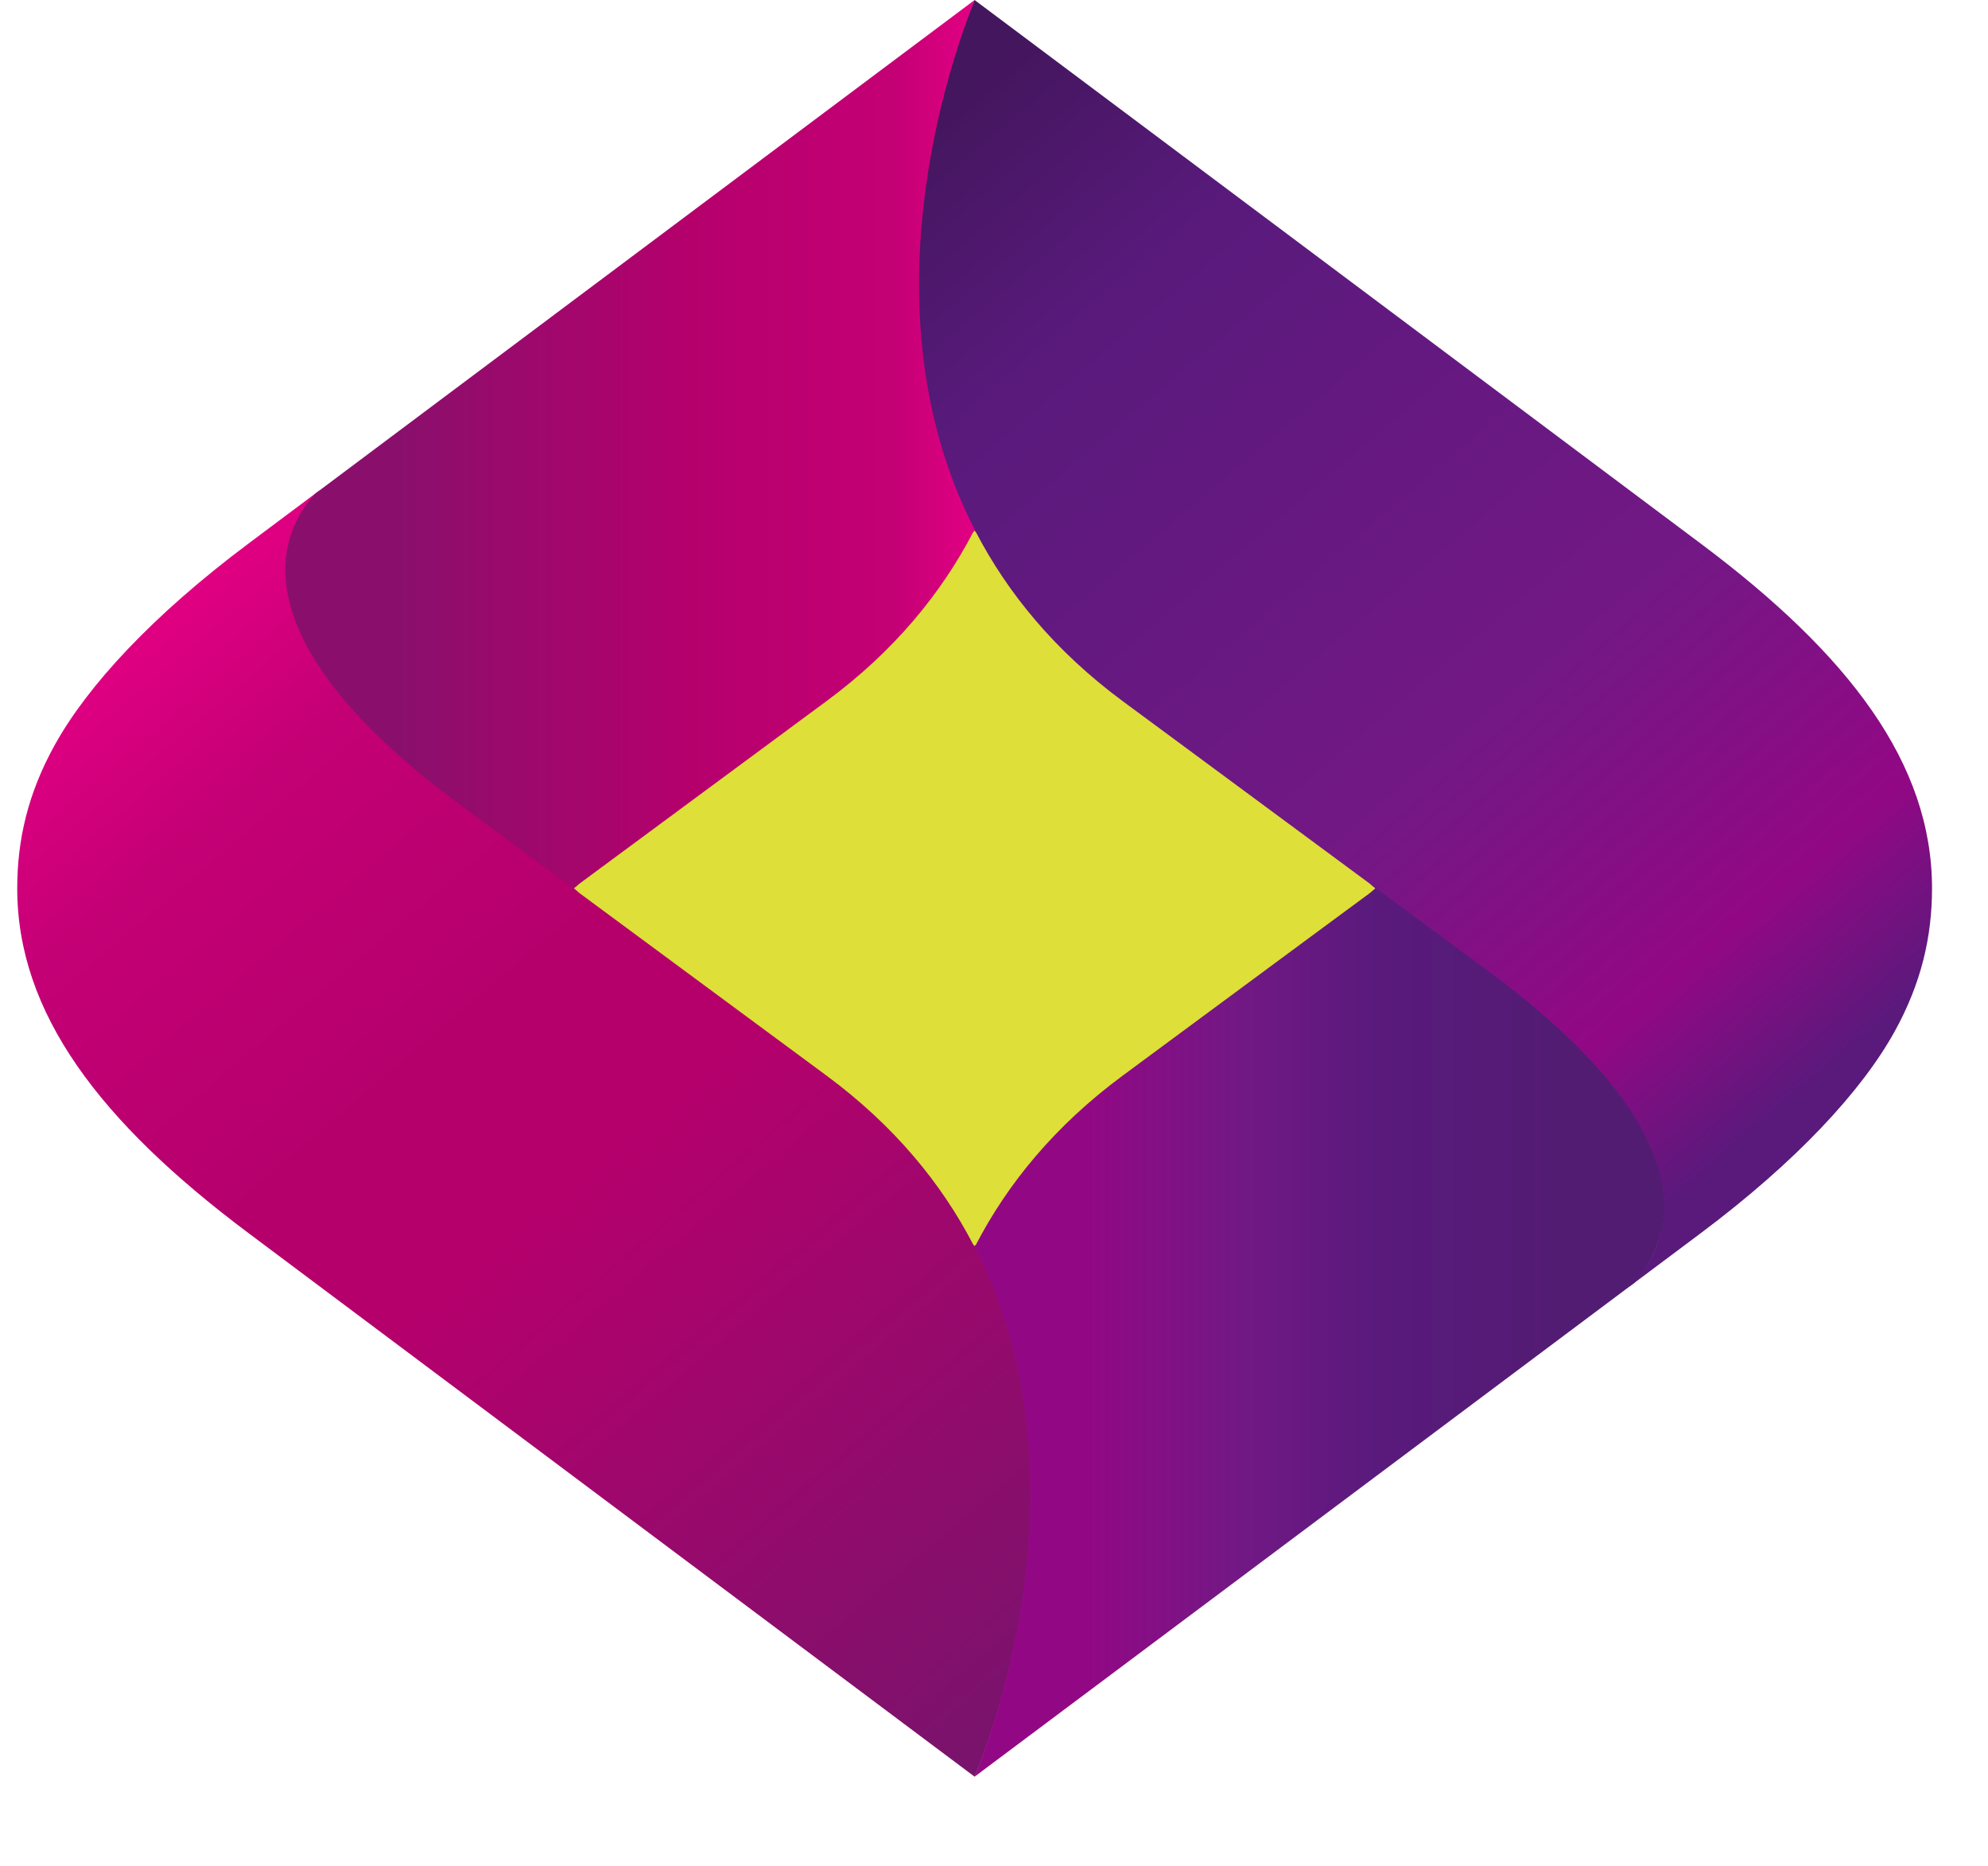
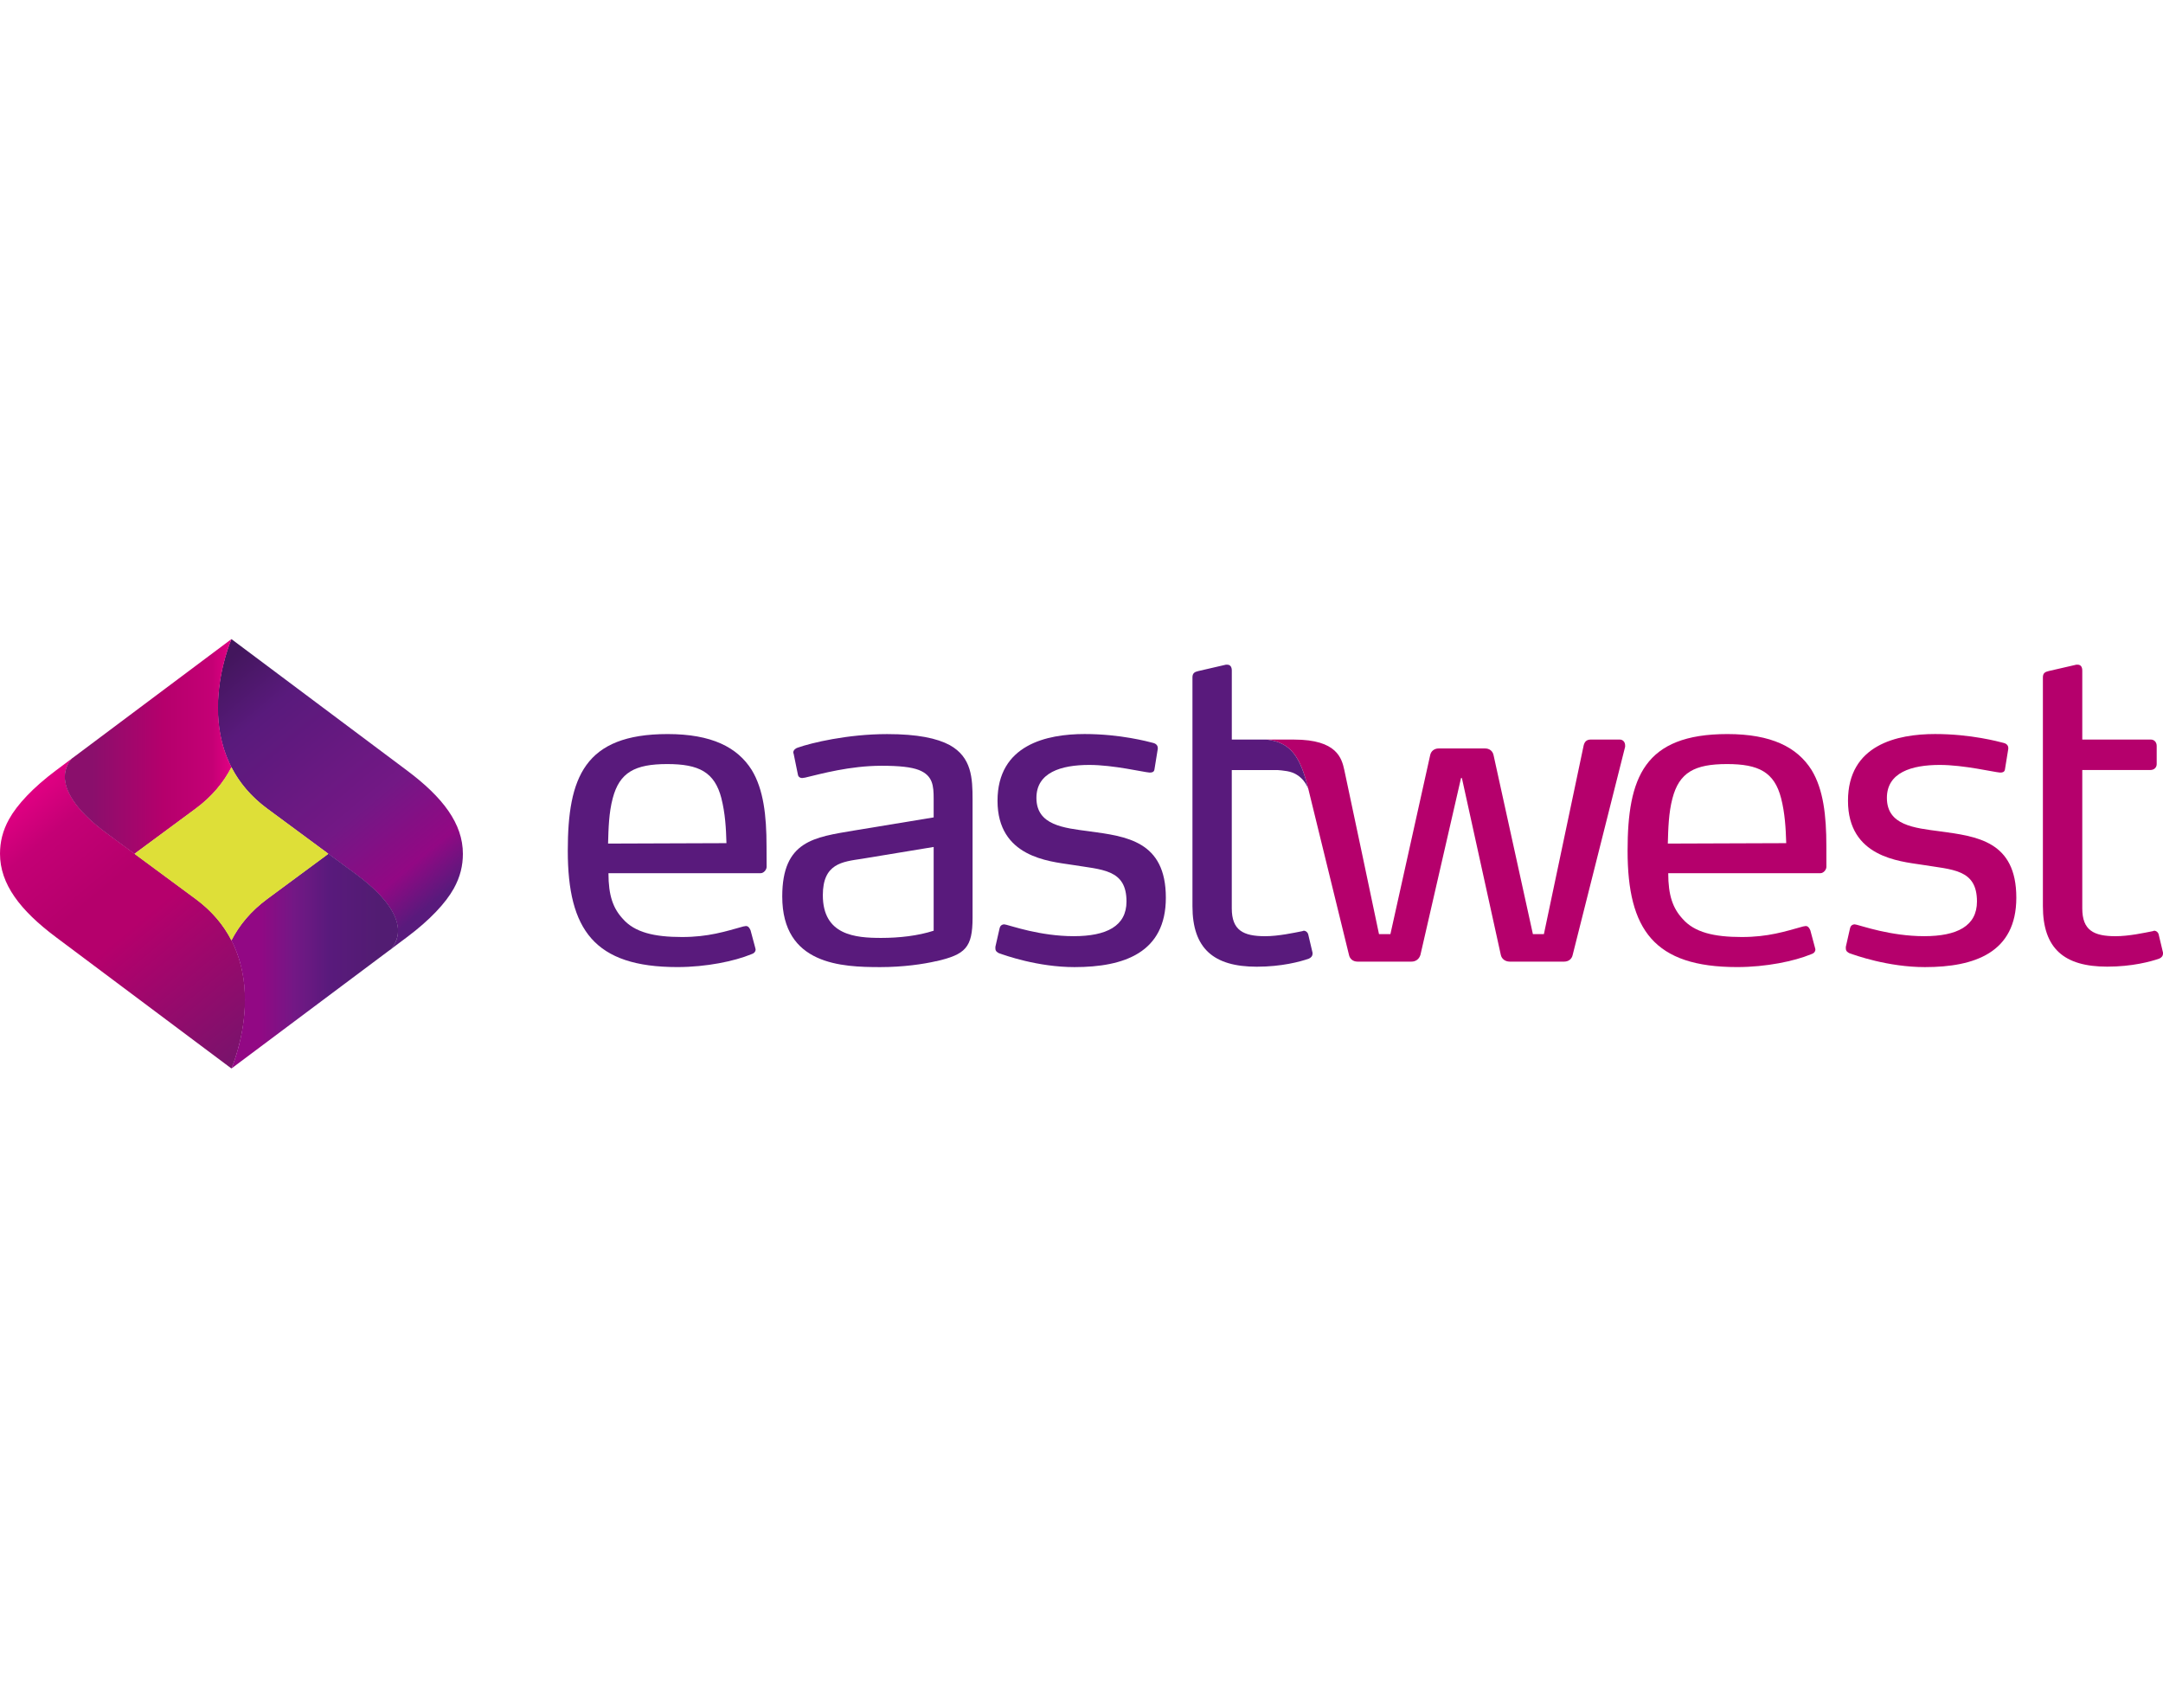
- <svg xmlns="http://www.w3.org/2000/svg" width="21.196mm" height="19.89mm" viewBox="0 0 10 20.89" version="1.1" id="svg3217" xml:space="preserve">
+ <svg xmlns="http://www.w3.org/2000/svg" width="25.196mm" height="19.89mm" viewBox="0 0 100.196 19.89" version="1.1" id="svg3217" xml:space="preserve">
  <defs id="defs3214">
    <linearGradient x1="0" y1="0" x2="1" y2="0" gradientUnits="userSpaceOnUse" gradientTransform="matrix(-13.68262,-16.3063,16.3063,-13.68262,49.8506,-22.01296)" spreadMethod="pad" id="linearGradient209">
      <stop style="stop-opacity:1;stop-color:#591a7c" offset="0" id="stop195" />
      <stop style="stop-opacity:1;stop-color:#591a7c" offset="0.05" id="stop197" />
      <stop style="stop-opacity:1;stop-color:#920884" offset="0.17" id="stop199" />
      <stop style="stop-opacity:1;stop-color:#731885" offset="0.381" id="stop201" />
      <stop style="stop-opacity:1;stop-color:#591a7c" offset="0.767" id="stop203" />
      <stop style="stop-opacity:1;stop-color:#43165d" offset="0.95" id="stop205" />
      <stop style="stop-opacity:1;stop-color:#43165d" offset="1" id="stop207" />
    </linearGradient>
    <linearGradient x1="0" y1="0" x2="1" y2="0" gradientUnits="userSpaceOnUse" gradientTransform="matrix(13.67575,16.29813,-16.29813,13.67575,25.52479,-30.60726)" spreadMethod="pad" id="linearGradient243">
      <stop style="stop-opacity:1;stop-color:#e40084" offset="0" id="stop231" />
      <stop style="stop-opacity:1;stop-color:#e40084" offset="0.005" id="stop233" />
      <stop style="stop-opacity:1;stop-color:#c40075" offset="0.152" id="stop235" />
      <stop style="stop-opacity:1;stop-color:#b5006c" offset="0.368" id="stop237" />
      <stop style="stop-opacity:1;stop-color:#b5006c" offset="0.5" id="stop239" />
      <stop style="stop-opacity:1;stop-color:#76146c" offset="1" id="stop241" />
    </linearGradient>
    <linearGradient x1="0" y1="0" x2="1" y2="0" gradientUnits="userSpaceOnUse" gradientTransform="matrix(-8.503701,0,0,-8.503701,37.8062,-32.4969)" spreadMethod="pad" id="linearGradient275">
      <stop style="stop-opacity:1;stop-color:#e40084" offset="0" id="stop265" />
      <stop style="stop-opacity:1;stop-color:#e40084" offset="0.005" id="stop267" />
      <stop style="stop-opacity:1;stop-color:#c40075" offset="0.152" id="stop269" />
      <stop style="stop-opacity:1;stop-color:#b5006c" offset="0.5" id="stop271" />
      <stop style="stop-opacity:1;stop-color:#8a0f6c" offset="1" id="stop273" />
    </linearGradient>
    <linearGradient x1="0" y1="0" x2="1" y2="0" gradientUnits="userSpaceOnUse" gradientTransform="matrix(-8.496284,0,0,-8.496289,47.85107,-20.13659)" spreadMethod="pad" id="linearGradient307">
      <stop style="stop-opacity:1;stop-color:#521c72" offset="0" id="stop297" />
      <stop style="stop-opacity:1;stop-color:#521c72" offset="0.15" id="stop299" />
      <stop style="stop-opacity:1;stop-color:#591a7c" offset="0.5" id="stop301" />
      <stop style="stop-opacity:1;stop-color:#731885" offset="0.75" id="stop303" />
      <stop style="stop-opacity:1;stop-color:#920884" offset="1" id="stop305" />
    </linearGradient>
    <clipPath clipPathUnits="userSpaceOnUse" id="clipPath445">
      <path d="m -335.492,151.869 11.268,-8.322 c 8.589,-6.345 4.273,-9.681 4.273,-9.681 l 2.235,1.672 c 2.932,2.195 4.94,4.357 5.956,6.19 0.822,1.488 1.154,2.922 1.154,4.408 0,3.835 -2.541,7.184 -7.11,10.598 l -22.326,16.709 c 0,0 -6.073,-13.726 4.55,-21.574" id="path443" />
    </clipPath>
    <clipPath clipPathUnits="userSpaceOnUse" id="clipPath453">
      <path d="m -331.443,116.381 -34.16,40.71 40.326,33.837 34.159,-40.71 z" id="path451" />
    </clipPath>
    <clipPath clipPathUnits="userSpaceOnUse" id="clipPath463">
      <path d="m -331.444,116.381 -34.159,40.709 40.326,33.837 34.159,-40.709 z" id="path461" />
    </clipPath>
    <linearGradient x1="0" y1="0" x2="1" y2="0" gradientUnits="userSpaceOnUse" gradientTransform="matrix(-28.82008,34.34642,34.34642,28.8201,-314.4223,137.0635)" spreadMethod="pad" id="linearGradient479">
      <stop style="stop-opacity:1;stop-color:#591a7c" offset="0" id="stop465" />
      <stop style="stop-opacity:1;stop-color:#591a7c" offset="0.05" id="stop467" />
      <stop style="stop-opacity:1;stop-color:#920884" offset="0.17" id="stop469" />
      <stop style="stop-opacity:1;stop-color:#731885" offset="0.381" id="stop471" />
      <stop style="stop-opacity:1;stop-color:#591a7c" offset="0.767" id="stop473" />
      <stop style="stop-opacity:1;stop-color:#43165d" offset="0.95" id="stop475" />
      <stop style="stop-opacity:1;stop-color:#43165d" offset="1" id="stop477" />
    </linearGradient>
    <clipPath clipPathUnits="userSpaceOnUse" id="clipPath497">
      <path d="m -362.367,156.735 c -2.935,-2.195 -4.941,-4.358 -5.958,-6.19 -0.824,-1.489 -1.154,-2.922 -1.154,-4.409 0,-3.835 2.543,-7.181 7.112,-10.598 l 22.325,-16.707 c 0,0 6.074,13.726 -4.552,21.573 l -11.266,8.324 c -8.589,6.342 -4.273,9.678 -4.273,9.678 l -2.234,-1.671" id="path495" />
    </clipPath>
    <clipPath clipPathUnits="userSpaceOnUse" id="clipPath505">
      <path d="m -348.64,175.892 34.159,-40.71 -40.325,-33.837 -34.16,40.71 z" id="path503" />
    </clipPath>
    <clipPath clipPathUnits="userSpaceOnUse" id="clipPath515">
      <path d="m -348.64,175.892 34.159,-40.709 -40.326,-33.837 -34.159,40.709 z" id="path513" />
    </clipPath>
    <linearGradient x1="0" y1="0" x2="1" y2="0" gradientUnits="userSpaceOnUse" gradientTransform="matrix(28.81966,-34.34592,-34.34592,-28.81966,-365.6137,155.2119)" spreadMethod="pad" id="linearGradient529">
      <stop style="stop-opacity:1;stop-color:#e40084" offset="0" id="stop517" />
      <stop style="stop-opacity:1;stop-color:#e40084" offset="0.005" id="stop519" />
      <stop style="stop-opacity:1;stop-color:#c40075" offset="0.152" id="stop521" />
      <stop style="stop-opacity:1;stop-color:#b5006c" offset="0.368" id="stop523" />
      <stop style="stop-opacity:1;stop-color:#b5006c" offset="0.5" id="stop525" />
      <stop style="stop-opacity:1;stop-color:#76146c" offset="1" id="stop527" />
    </linearGradient>
    <clipPath clipPathUnits="userSpaceOnUse" id="clipPath547">
      <path d="m -360.305,158.278 c -0.378,-0.388 -0.931,-1.193 -0.931,-2.342 0,-1.639 1.08,-4.057 5.366,-7.224 1.314,-0.972 2.474,-1.829 3.499,-2.586 3.884,2.867 -1.661,-1.23 7.777,5.743 2.133,1.576 3.592,3.387 4.562,5.277 -1.289,2.503 -1.719,5.143 -1.719,7.556 0,4.625 1.595,8.433 1.709,8.741 l -20.263,-15.165" id="path545" />
    </clipPath>
    <clipPath clipPathUnits="userSpaceOnUse" id="clipPath555">
      <path d="m -340.032,144.896 h -21.204 v 28.547 h 21.204 z" id="path553" />
    </clipPath>
    <clipPath clipPathUnits="userSpaceOnUse" id="clipPath565">
      <path d="m -340.032,144.896 h -21.204 v 28.547 h 21.204 z" id="path563" />
    </clipPath>
    <linearGradient x1="0" y1="0" x2="1" y2="0" gradientUnits="userSpaceOnUse" gradientTransform="matrix(-17.90555,0,0,17.90555,-339.8051,159.1533)" spreadMethod="pad" id="linearGradient577">
      <stop style="stop-opacity:1;stop-color:#e40084" offset="0" id="stop567" />
      <stop style="stop-opacity:1;stop-color:#e40084" offset="0.005" id="stop569" />
      <stop style="stop-opacity:1;stop-color:#c40075" offset="0.152" id="stop571" />
      <stop style="stop-opacity:1;stop-color:#b5006c" offset="0.5" id="stop573" />
      <stop style="stop-opacity:1;stop-color:#8a0f6c" offset="1" id="stop575" />
    </linearGradient>
    <clipPath clipPathUnits="userSpaceOnUse" id="clipPath595">
      <path d="m -335.492,140.404 c -2.131,-1.574 -3.589,-3.385 -4.56,-5.276 1.287,-2.504 1.718,-5.145 1.718,-7.555 0,-4.556 -1.537,-8.317 -1.713,-8.736 l 0.005,-0.006 20.283,15.178 c 0.323,0.353 0.91,1.183 0.91,2.331 0,1.635 -1.08,4.056 -5.363,7.223 -1.316,0.972 -2.476,1.828 -3.502,2.585 -3.884,-2.868 1.662,1.228 -7.778,-5.744" id="path593" />
    </clipPath>
    <clipPath clipPathUnits="userSpaceOnUse" id="clipPath603">
      <path d="m -318.849,118.831 h -21.203 v 28.545 h 21.203 z" id="path601" />
    </clipPath>
    <clipPath clipPathUnits="userSpaceOnUse" id="clipPath613">
      <path d="m -318.849,118.831 h -21.203 v 28.545 h 21.203 z" id="path611" />
    </clipPath>
    <linearGradient x1="0" y1="0" x2="1" y2="0" gradientUnits="userSpaceOnUse" gradientTransform="matrix(-17.91039,0,0,17.9104,-318.6264,133.1055)" spreadMethod="pad" id="linearGradient625">
      <stop style="stop-opacity:1;stop-color:#521c72" offset="0" id="stop615" />
      <stop style="stop-opacity:1;stop-color:#521c72" offset="0.15" id="stop617" />
      <stop style="stop-opacity:1;stop-color:#591a7c" offset="0.5" id="stop619" />
      <stop style="stop-opacity:1;stop-color:#731885" offset="0.75" id="stop621" />
      <stop style="stop-opacity:1;stop-color:#920884" offset="1" id="stop623" />
    </linearGradient>
    <clipPath clipPathUnits="userSpaceOnUse" id="clipPath763">
      <path d="m -15.79,768.809 1.964,-1.451 c 1.497,-1.104 0.745,-1.687 0.745,-1.687 l 0.39,0.292 c 0.51,0.382 0.861,0.759 1.037,1.079 0.143,0.259 0.202,0.509 0.202,0.768 0,0.669 -0.443,1.252 -1.239,1.847 l -3.892,2.912 c 0,0 -1.058,-2.392 0.793,-3.76" id="path761" />
    </clipPath>
    <clipPath clipPathUnits="userSpaceOnUse" id="clipPath771">
      <path d="m -15.084,762.624 -5.953,7.095 7.028,5.897 5.954,-7.095 z" id="path769" />
    </clipPath>
    <clipPath clipPathUnits="userSpaceOnUse" id="clipPath781">
      <path d="m -15.084,762.624 -5.954,7.095 7.028,5.898 5.954,-7.095 z" id="path779" />
    </clipPath>
    <linearGradient x1="0" y1="0" x2="1" y2="0" gradientUnits="userSpaceOnUse" gradientTransform="matrix(-5.020401,5.983063,5.983063,5.020401,-12.12152,766.2358)" spreadMethod="pad" id="linearGradient797">
      <stop style="stop-opacity:1;stop-color:#591a7c" offset="0" id="stop783" />
      <stop style="stop-opacity:1;stop-color:#591a7c" offset="0.05" id="stop785" />
      <stop style="stop-opacity:1;stop-color:#920884" offset="0.17" id="stop787" />
      <stop style="stop-opacity:1;stop-color:#731885" offset="0.381" id="stop789" />
      <stop style="stop-opacity:1;stop-color:#591a7c" offset="0.767" id="stop791" />
      <stop style="stop-opacity:1;stop-color:#43165d" offset="0.95" id="stop793" />
      <stop style="stop-opacity:1;stop-color:#43165d" offset="1" id="stop795" />
    </linearGradient>
    <clipPath clipPathUnits="userSpaceOnUse" id="clipPath815">
      <path d="m -20.474,769.657 c -0.511,-0.382 -0.861,-0.76 -1.038,-1.079 -0.143,-0.259 -0.201,-0.509 -0.201,-0.768 0,-0.668 0.443,-1.252 1.239,-1.847 l 3.891,-2.912 c 0,0 1.058,2.393 -0.793,3.76 l -1.964,1.451 c -1.496,1.105 -0.744,1.687 -0.744,1.687 l -0.39,-0.292" id="path813" />
    </clipPath>
    <clipPath clipPathUnits="userSpaceOnUse" id="clipPath823">
      <path d="m -18.081,772.996 5.953,-7.095 -7.028,-5.897 -5.953,7.095 z" id="path821" />
    </clipPath>
    <clipPath clipPathUnits="userSpaceOnUse" id="clipPath833">
      <path d="m -18.081,772.996 5.953,-7.095 -7.028,-5.897 -5.953,7.095 z" id="path831" />
    </clipPath>
    <linearGradient x1="0" y1="0" x2="1" y2="0" gradientUnits="userSpaceOnUse" gradientTransform="matrix(5.020325,-5.982986,-5.982986,-5.020325,-21.03607,769.3887)" spreadMethod="pad" id="linearGradient847">
      <stop style="stop-opacity:1;stop-color:#e40084" offset="0" id="stop835" />
      <stop style="stop-opacity:1;stop-color:#e40084" offset="0.005" id="stop837" />
      <stop style="stop-opacity:1;stop-color:#c40075" offset="0.152" id="stop839" />
      <stop style="stop-opacity:1;stop-color:#b5006c" offset="0.368" id="stop841" />
      <stop style="stop-opacity:1;stop-color:#b5006c" offset="0.5" id="stop843" />
      <stop style="stop-opacity:1;stop-color:#76146c" offset="1" id="stop845" />
    </linearGradient>
    <clipPath clipPathUnits="userSpaceOnUse" id="clipPath865">
      <path d="m -20.115,769.927 c -0.065,-0.069 -0.162,-0.209 -0.162,-0.409 0,-0.285 0.188,-0.707 0.936,-1.259 0.228,-0.169 0.431,-0.319 0.61,-0.451 0.676,0.5 -0.29,-0.214 1.355,1.001 0.372,0.274 0.626,0.59 0.795,0.92 -0.224,0.436 -0.3,0.896 -0.3,1.317 0,0.806 0.278,1.469 0.298,1.523 l -3.532,-2.642" id="path863" />
    </clipPath>
    <clipPath clipPathUnits="userSpaceOnUse" id="clipPath873">
      <path d="m -16.581,767.594 h -3.696 v 4.975 h 3.696 z" id="path871" />
    </clipPath>
    <clipPath clipPathUnits="userSpaceOnUse" id="clipPath883">
      <path d="m -16.581,767.594 h -3.696 v 4.975 h 3.696 z" id="path881" />
    </clipPath>
    <linearGradient x1="0" y1="0" x2="1" y2="0" gradientUnits="userSpaceOnUse" gradientTransform="matrix(-3.11145,0,0,3.11145,-16.53412,770.064)" spreadMethod="pad" id="linearGradient895">
      <stop style="stop-opacity:1;stop-color:#e40084" offset="0" id="stop885" />
      <stop style="stop-opacity:1;stop-color:#e40084" offset="0.005" id="stop887" />
      <stop style="stop-opacity:1;stop-color:#c40075" offset="0.152" id="stop889" />
      <stop style="stop-opacity:1;stop-color:#b5006c" offset="0.5" id="stop891" />
      <stop style="stop-opacity:1;stop-color:#8a0f6c" offset="1" id="stop893" />
    </linearGradient>
    <linearGradient x1="0" y1="0" x2="1" y2="0" gradientUnits="userSpaceOnUse" gradientTransform="matrix(-3.121994,0,0,3.121994,-12.85687,765.5469)" spreadMethod="pad" id="linearGradient943">
      <stop style="stop-opacity:1;stop-color:#521c72" offset="0" id="stop933" />
      <stop style="stop-opacity:1;stop-color:#521c72" offset="0.15" id="stop935" />
      <stop style="stop-opacity:1;stop-color:#591a7c" offset="0.5" id="stop937" />
      <stop style="stop-opacity:1;stop-color:#731885" offset="0.75" id="stop939" />
      <stop style="stop-opacity:1;stop-color:#920884" offset="1" id="stop941" />
    </linearGradient>
    <linearGradient x1="0" y1="0" x2="1" y2="0" gradientUnits="userSpaceOnUse" gradientTransform="matrix(107.9325,-612.1157,-612.1157,-107.9325,446.6461,679.6636)" spreadMethod="pad" id="linearGradient1083">
      <stop style="stop-opacity:1;stop-color:#920884" offset="0" id="stop1073" />
      <stop style="stop-opacity:1;stop-color:#920884" offset="0.17" id="stop1075" />
      <stop style="stop-opacity:1;stop-color:#861084" offset="0.369" id="stop1077" />
      <stop style="stop-opacity:1;stop-color:#731885" offset="0.52" id="stop1079" />
      <stop style="stop-opacity:1;stop-color:#591a7c" offset="1" id="stop1081" />
    </linearGradient>
  </defs>
-   <g id="layer1" transform="translate(-6.3,30.84139)">
+   <g id="layer1" transform="translate(-0.3618573,30.84139)">
    <g id="g3452">
      <g id="g1516" transform="matrix(1.389434,0,0,1.389434,11.24887,-13.67221)">
        <path d="m 16.216,-7.049 c -0.226,-0.873 -0.747,-1.142 -1.806,-1.142 -1.085,0 -1.592,0.282 -1.818,1.142 -0.128,0.48 -0.141,1.002 -0.155,1.509 l 3.947,-0.014 c -0.014,-0.507 -0.043,-1 -0.169,-1.495 m 1.508,2.285 c 0,0.098 -0.099,0.211 -0.197,0.211 h -5.076 c 0,0.747 0.155,1.171 0.479,1.522 0.395,0.452 1.044,0.606 1.973,0.606 0.875,0 1.438,-0.183 2.045,-0.352 l 0.084,-0.014 c 0.071,0 0.114,0.043 0.156,0.141 l 0.155,0.578 0.014,0.057 c 0,0.085 -0.057,0.14 -0.156,0.169 -0.55,0.225 -1.48,0.423 -2.454,0.423 -2.763,0 -3.652,-1.241 -3.652,-3.877 0,-2.439 0.55,-3.891 3.328,-3.891 1.465,0 2.326,0.437 2.805,1.198 0.394,0.649 0.493,1.523 0.493,2.538 z" style="fill:#591a7c;fill-opacity:1;fill-rule:nonzero;stroke:none;stroke-width:0.353" id="path147" />
        <path d="m 23.292,-5.427 -2.397,0.395 c -0.648,0.098 -1.298,0.155 -1.298,1.212 0,1.339 1.086,1.425 1.946,1.425 0.607,0 1.227,-0.071 1.749,-0.24 z m 0.084,3.807 c -0.423,0.099 -1.1,0.198 -1.861,0.198 -1.283,0 -3.271,-0.071 -3.271,-2.355 0,-1.861 1.071,-1.974 2.397,-2.199 l 2.651,-0.437 v -0.621 c 0,-0.436 -0.028,-0.775 -0.494,-0.959 -0.254,-0.098 -0.648,-0.141 -1.241,-0.141 -1.057,0 -2.016,0.268 -2.551,0.395 l -0.099,0.014 c -0.057,0 -0.127,-0.029 -0.141,-0.113 L 18.625,-8.529 18.611,-8.571 c 0,-0.098 0.099,-0.155 0.155,-0.169 0.437,-0.155 1.65,-0.45 2.975,-0.45 1.016,0 1.664,0.14 2.087,0.367 0.733,0.408 0.761,1.1 0.761,1.819 v 3.935 c 0,1 -0.24,1.226 -1.213,1.452" style="fill:#591a7c;fill-opacity:1;fill-rule:nonzero;stroke:none;stroke-width:0.353" id="path151" />
        <path d="m 27.987,-1.422 c -1.227,0 -2.327,-0.395 -2.524,-0.466 -0.042,-0.027 -0.113,-0.056 -0.113,-0.155 v -0.056 l 0.141,-0.621 c 0.014,-0.071 0.071,-0.127 0.155,-0.127 l 0.071,0.014 c 0.141,0.028 1.128,0.38 2.242,0.38 1.099,0 1.762,-0.338 1.762,-1.156 0,-1.085 -0.818,-1.057 -1.847,-1.227 -0.733,-0.113 -2.453,-0.253 -2.453,-2.129 0,-1.875 1.649,-2.227 2.904,-2.227 1.198,0 2.114,0.253 2.284,0.296 0.112,0.028 0.155,0.099 0.155,0.169 v 0.029 l -0.112,0.691 c -0.014,0.085 -0.085,0.099 -0.141,0.099 h -0.029 c -0.197,-0.014 -1.197,-0.254 -2.002,-0.254 -0.944,0 -1.762,0.254 -1.762,1.099 0,0.917 0.917,1.002 1.762,1.114 1.241,0.169 2.553,0.325 2.553,2.214 0,1.833 -1.396,2.313 -3.046,2.313" style="fill:#591a7c;fill-opacity:1;fill-rule:nonzero;stroke:none;stroke-width:0.353" id="path155" />
        <path d="m 51.546,-7.049 c -0.225,-0.873 -0.746,-1.142 -1.804,-1.142 -1.086,0 -1.593,0.282 -1.819,1.142 -0.127,0.48 -0.141,1.002 -0.155,1.509 l 3.948,-0.014 C 51.7,-6.061 51.672,-6.554 51.546,-7.049 m 1.509,2.285 c 0,0.098 -0.098,0.211 -0.197,0.211 h -5.076 c 0,0.747 0.156,1.171 0.479,1.522 0.395,0.452 1.044,0.606 1.973,0.606 0.876,0 1.438,-0.183 2.045,-0.352 l 0.084,-0.014 c 0.071,0 0.114,0.043 0.156,0.141 l 0.155,0.578 0.014,0.057 c 0,0.085 -0.056,0.14 -0.155,0.169 -0.55,0.225 -1.48,0.423 -2.454,0.423 -2.764,0 -3.652,-1.241 -3.652,-3.877 0,-2.439 0.55,-3.891 3.327,-3.891 1.466,0 2.327,0.437 2.807,1.198 0.395,0.649 0.493,1.523 0.493,2.538 z" style="fill:#b5006c;fill-opacity:1;fill-rule:nonzero;stroke:none;stroke-width:0.353" id="path159" />
        <path d="m 56.339,-1.422 c -1.227,0 -2.326,-0.395 -2.523,-0.466 -0.042,-0.027 -0.113,-0.056 -0.113,-0.155 v -0.056 l 0.141,-0.621 c 0.014,-0.071 0.071,-0.127 0.155,-0.127 l 0.071,0.014 c 0.141,0.028 1.128,0.38 2.243,0.38 1.099,0 1.762,-0.338 1.762,-1.156 0,-1.085 -0.818,-1.057 -1.847,-1.227 -0.733,-0.113 -2.453,-0.253 -2.453,-2.129 0,-1.875 1.649,-2.227 2.904,-2.227 1.198,0 2.115,0.253 2.284,0.296 0.114,0.028 0.156,0.099 0.156,0.169 v 0.029 l -0.112,0.691 c -0.015,0.085 -0.086,0.099 -0.141,0.099 h -0.029 c -0.197,-0.014 -1.198,-0.254 -2.002,-0.254 -0.944,0 -1.763,0.254 -1.763,1.099 0,0.917 0.917,1.002 1.763,1.114 1.241,0.169 2.552,0.325 2.552,2.214 0,1.833 -1.395,2.313 -3.046,2.313" style="fill:#b5006c;fill-opacity:1;fill-rule:nonzero;stroke:none;stroke-width:0.353" id="path163" />
        <path d="m 64.277,-1.874 c 0,0.085 -0.057,0.141 -0.126,0.169 -0.282,0.099 -0.903,0.268 -1.735,0.268 -1.437,0 -2.143,-0.606 -2.143,-2.017 v -7.627 c 0,-0.141 0.071,-0.183 0.198,-0.212 l 0.917,-0.211 h 0.042 c 0.113,0 0.156,0.085 0.156,0.198 v 2.298 h 2.284 c 0.113,0 0.197,0.085 0.197,0.212 v 0.606 c 0,0.113 -0.084,0.197 -0.211,0.197 h -2.27 v 4.612 c 0,0.733 0.381,0.929 1.113,0.929 0.438,0 0.959,-0.113 1.241,-0.169 l 0.042,-0.014 c 0.071,0 0.141,0.056 0.155,0.141 l 0.141,0.592 z" style="fill:#b5006c;fill-opacity:1;fill-rule:nonzero;stroke:none;stroke-width:0.353" id="path167" />
        <path d="m 46.161,-9.008 h -0.96 c -0.154,0 -0.21,0.085 -0.239,0.198 l -1.325,6.288 H 43.27 L 41.959,-8.486 c -0.028,-0.141 -0.14,-0.225 -0.281,-0.225 h -1.551 c -0.141,0 -0.254,0.085 -0.282,0.225 l -1.325,5.964 h -0.381 c 0,0 -1.041,-4.952 -1.156,-5.47 -0.086,-0.388 -0.241,-1.015 -1.673,-1.015 h -0.92 c 0.818,0.09 1.128,0.589 1.389,1.629 l 1.359,5.547 c 0.028,0.141 0.141,0.226 0.283,0.226 h 1.804 c 0.141,0 0.254,-0.085 0.296,-0.226 l 1.353,-5.894 h 0.029 l 1.297,5.894 c 0.028,0.141 0.155,0.226 0.296,0.226 h 1.819 c 0.141,0 0.254,-0.085 0.282,-0.226 l 1.748,-6.937 v -0.042 c 0,-0.113 -0.07,-0.198 -0.183,-0.198" style="fill:#b5006c;fill-opacity:1;fill-rule:nonzero;stroke:none;stroke-width:0.353" id="path171" />
        <path d="M 35.784,-2.494 C 35.769,-2.579 35.699,-2.635 35.629,-2.635 l -0.043,0.014 c -0.282,0.056 -0.804,0.169 -1.241,0.169 -0.733,0 -1.114,-0.197 -1.114,-0.93 V -7.993 h 0.002 v 0.002 h 1.559 c -0.133,0 0.253,0.004 0.457,0.083 0.203,0.078 0.404,0.233 0.53,0.534 -0.261,-1.043 -0.57,-1.543 -1.39,-1.633 l -1.157,-0.001 v -2.299 c 0,-0.112 -0.042,-0.197 -0.155,-0.197 h -0.042 l -0.917,0.212 c -0.127,0.028 -0.198,0.071 -0.198,0.212 v 7.628 c 0,1.41 0.705,2.017 2.144,2.017 0.831,0 1.452,-0.169 1.734,-0.268 0.07,-0.028 0.126,-0.085 0.126,-0.169 v -0.028 z" style="fill:#591a7c;fill-opacity:1;fill-rule:nonzero;stroke:none;stroke-width:0.353" id="path175" />
      </g>
      <g id="g1506" transform="matrix(0.7675368,0,0,0.7675368,-17.84382,-0.7002161)">
        <path d="m 39.848,-29.033 5.346,3.949 c 4.065,3.004 2.038,4.586 2.028,4.594 v 0 l 1.06,-0.793 c 1.391,-1.041 2.344,-2.068 2.826,-2.937 v 0 c 0.391,-0.706 0.548,-1.386 0.548,-2.092 v 0 c 0,-1.82 -1.206,-3.408 -3.374,-5.029 v 0 L 37.687,-39.27 c 0,0 -2.881,6.513 2.16,10.237" style="fill:url(#linearGradient209);stroke:none;stroke-width:0.353" id="path211" />
        <path d="m 27.094,-31.342 c -1.392,1.041 -2.344,2.068 -2.826,2.937 v 0 c -0.392,0.706 -0.548,1.386 -0.548,2.092 v 0 c 0,1.82 1.206,3.407 3.374,5.029 v 0 l 10.593,7.928 c 0,0 2.883,-6.513 -2.159,-10.237 v 0 l -5.346,-3.949 c -4.076,-3.01 -2.028,-4.593 -2.028,-4.593 v 0 z" style="fill:url(#linearGradient243);stroke:none;stroke-width:0.353" id="path245" />
        <path d="m 28.073,-32.074 c -0.179,0.185 -0.442,0.566 -0.442,1.112 v 0 c 0,0.777 0.512,1.925 2.546,3.428 v 0 c 0.623,0.461 1.174,0.868 1.661,1.227 v 0 c 1.843,-1.361 -0.788,0.583 3.691,-2.726 v 0 c 1.011,-0.747 1.704,-1.607 2.164,-2.504 v 0 c -0.611,-1.188 -0.816,-2.44 -0.816,-3.585 v 0 c 0,-2.195 0.757,-4.002 0.811,-4.148 v 0 z" style="fill:url(#linearGradient275);stroke:none;stroke-width:0.353" id="path277" />
        <path d="m 39.848,-23.593 c -1.012,0.747 -1.704,1.606 -2.165,2.504 v 0 c 0.611,1.188 0.816,2.441 0.816,3.585 v 0 c 0,2.161 -0.73,3.946 -0.812,4.145 v 0 l 0.001,0.003 9.625,-7.202 c 0.153,-0.167 0.432,-0.561 0.432,-1.106 v 0 c 0,-0.776 -0.513,-1.924 -2.545,-3.428 v 0 c -0.624,-0.461 -1.175,-0.867 -1.662,-1.227 v 0 c -1.843,1.361 0.789,-0.583 -3.689,2.726" style="fill:url(#linearGradient307);stroke:none;stroke-width:0.353" id="path309" />
        <path d="m 43.457,-26.378 c -1.788,-1.32 -2.69,-1.986 -3.144,-2.322 -0.46,-0.34 -0.46,-0.34 -0.461,-0.34 -0.998,-0.738 -1.685,-1.585 -2.145,-2.468 l -0.02,-0.018 -0.021,0.019 c -0.46,0.883 -1.145,1.73 -2.144,2.467 -4.404,3.254 -1.934,1.428 -3.602,2.661 l -0.075,0.067 0.074,0.066 c 3.6,2.659 3.603,2.661 3.603,2.661 0.999,0.737 1.686,1.584 2.146,2.469 l 0.019,0.018 0.02,-0.017 c 0.46,-0.885 1.147,-1.732 2.145,-2.469 4.407,-3.255 1.931,-1.427 3.605,-2.662 l 0.073,-0.064 z" style="fill:#dedf38;fill-opacity:1;fill-rule:nonzero;stroke:none;stroke-width:0.353" id="path321" />
      </g>
    </g>
  </g>
</svg>
